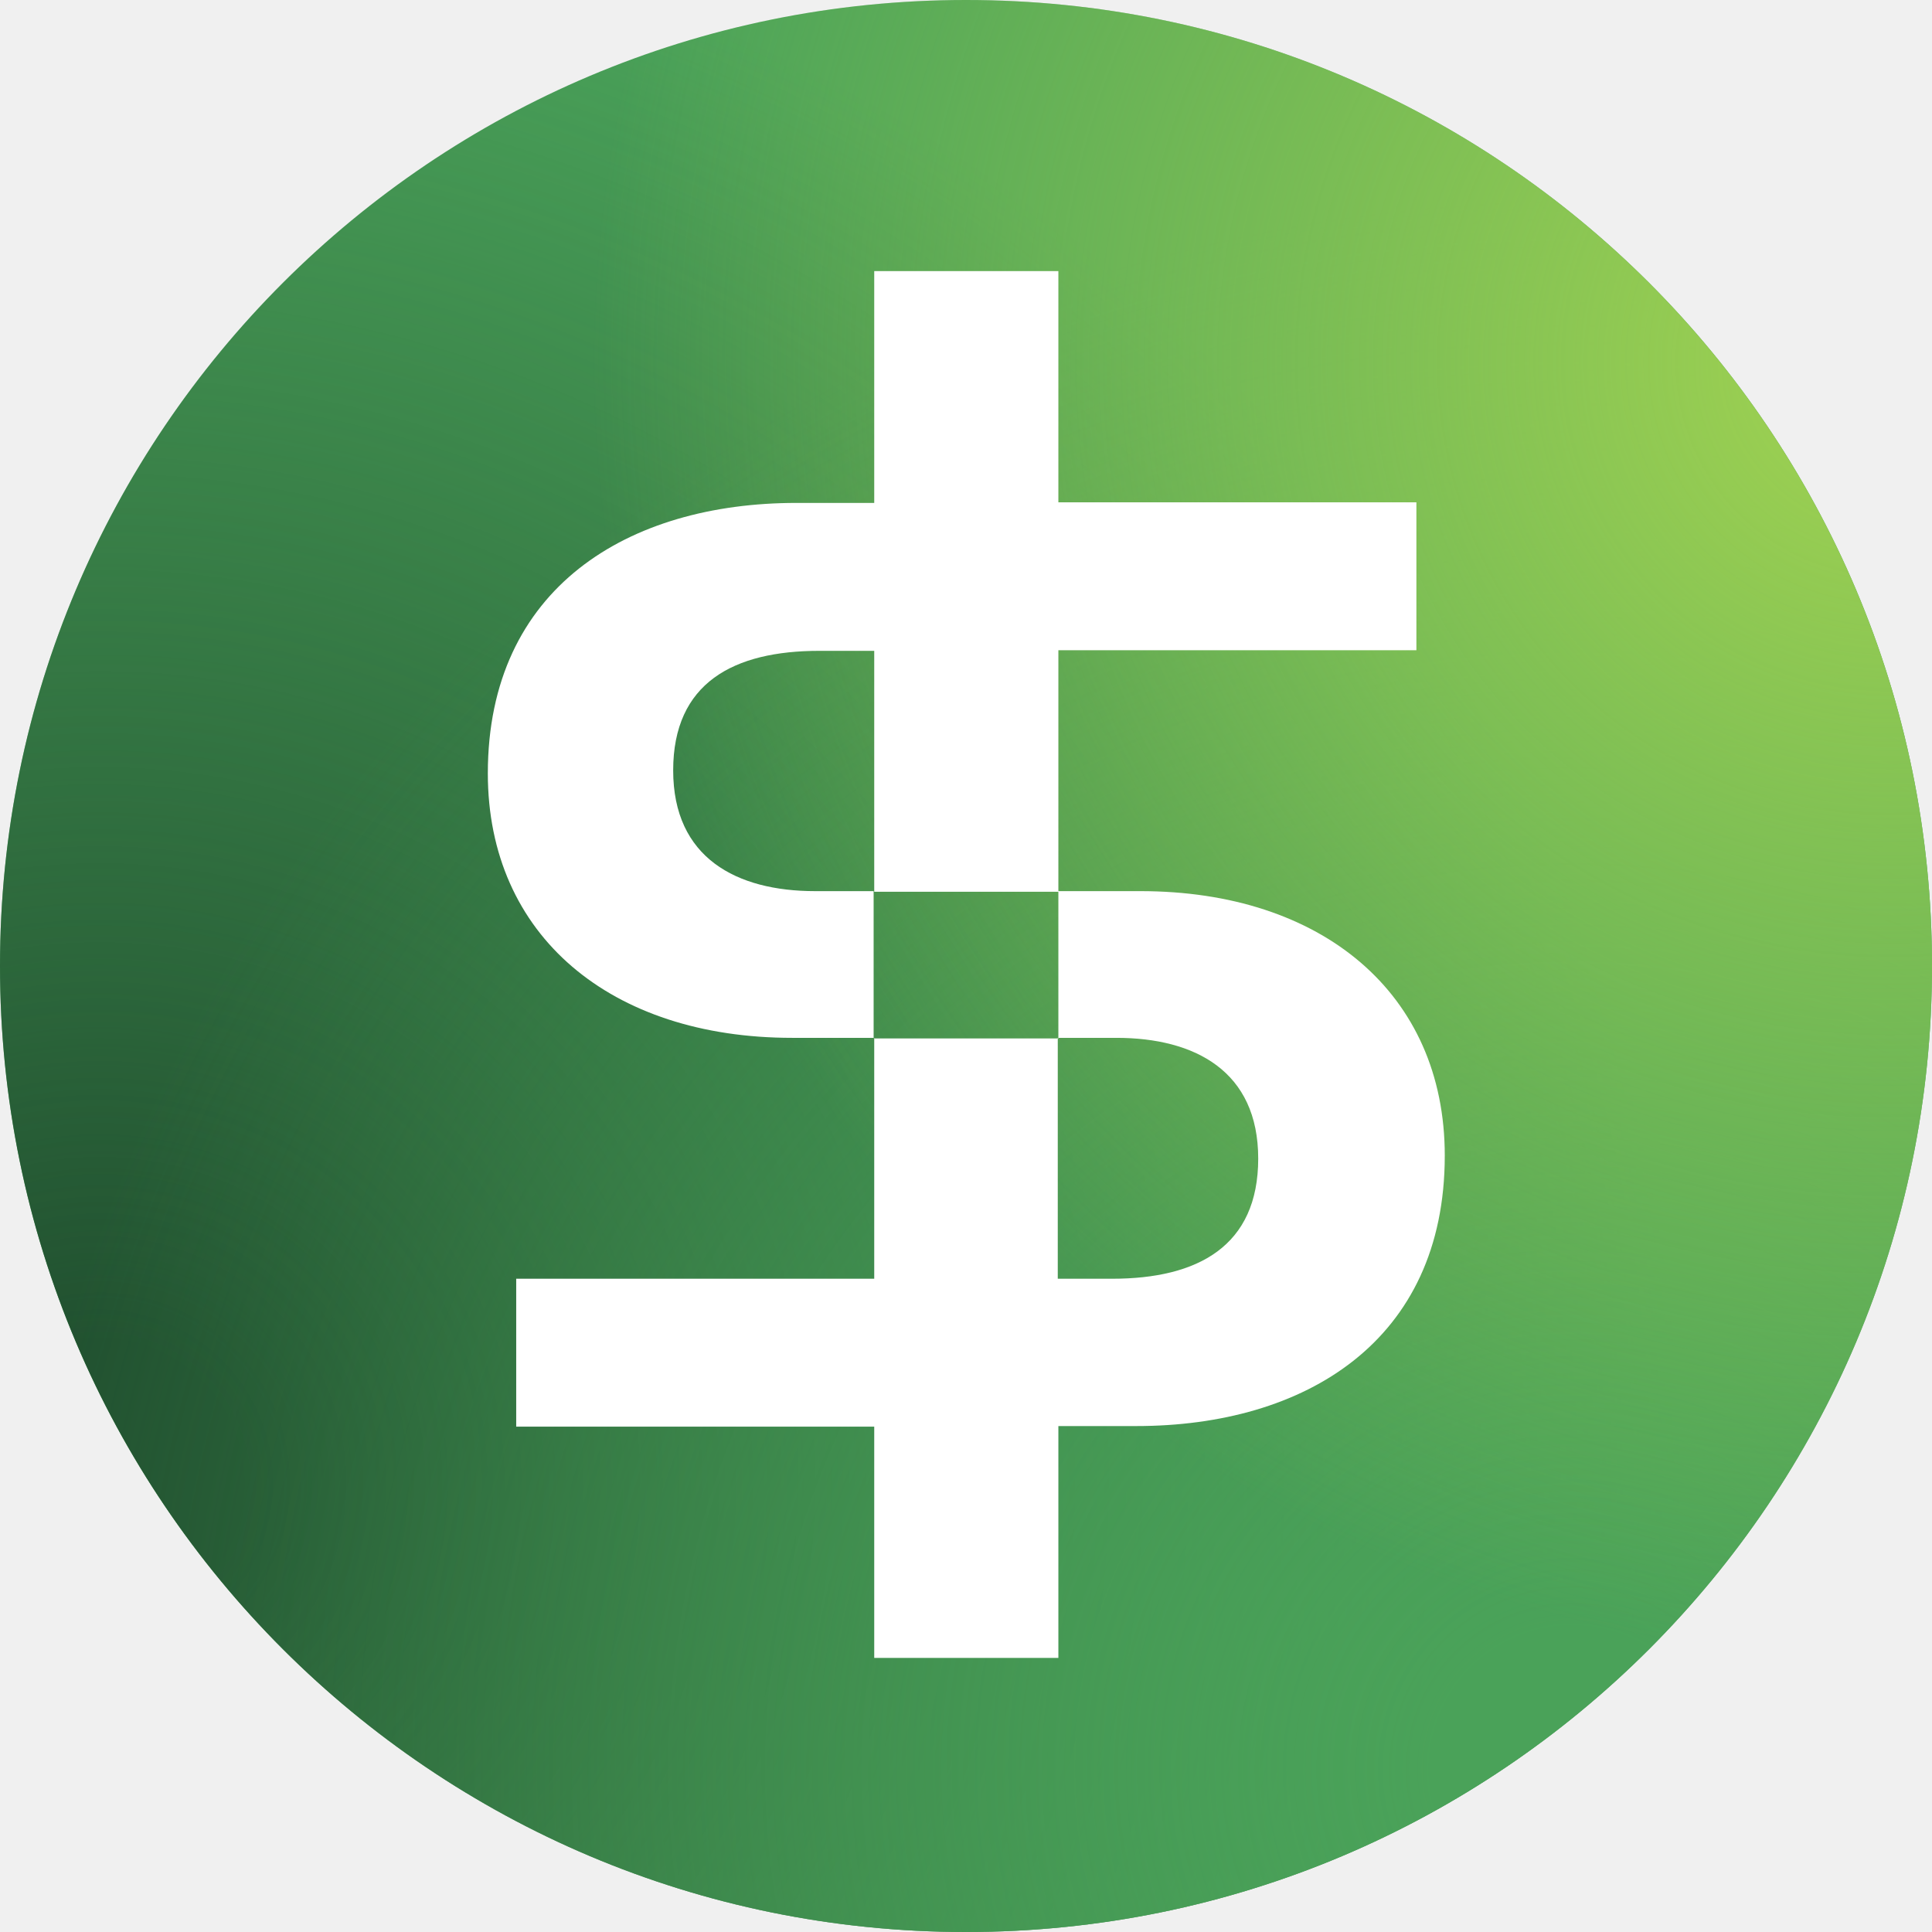
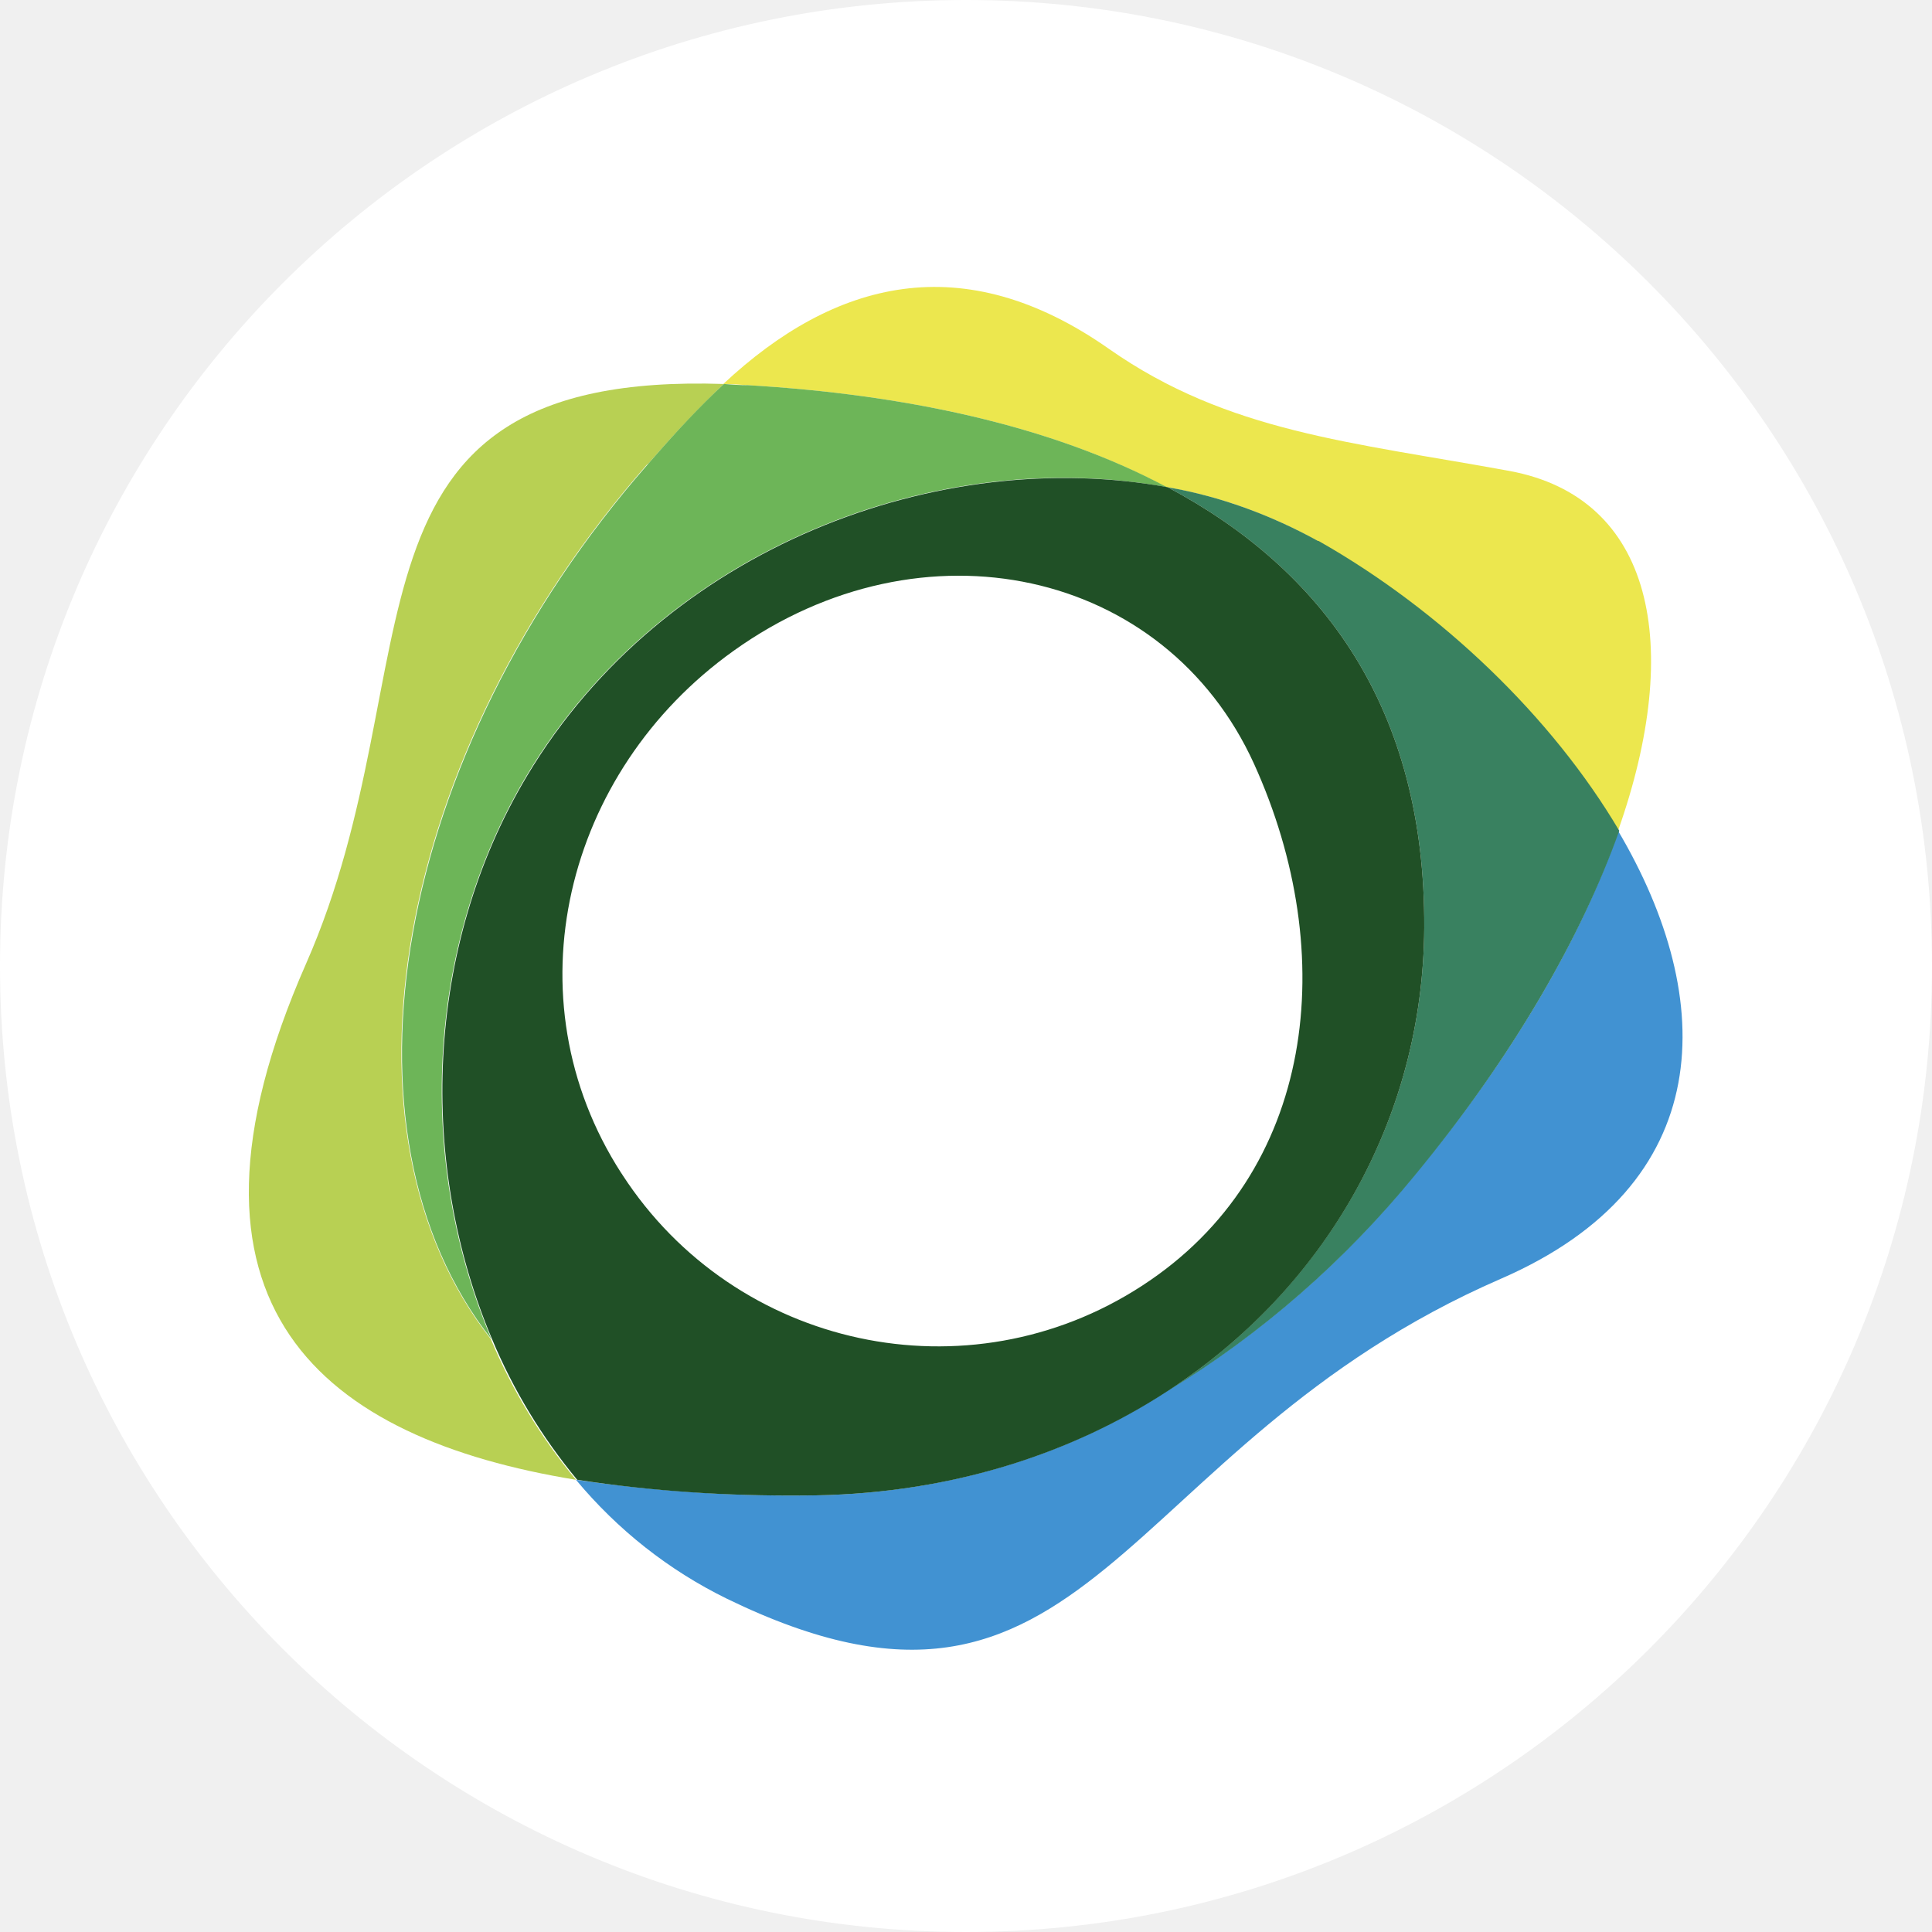
<svg xmlns="http://www.w3.org/2000/svg" width="32" height="32" fill="none" viewBox="0 0 32 32">
  <g clip-path="url(#a)">
-     <path fill="#4AA259" d="M16 32c8.84 0 16-7.16 16-16S24.84 0 16 0 0 7.16 0 16s7.16 16 16 16" />
-     <path fill="url(#b)" d="M16 32c8.84 0 16-7.16 16-16S24.84 0 16 0 0 7.16 0 16s7.16 16 16 16" />
-     <path fill="url(#c)" d="M16 32c8.84 0 16-7.16 16-16S24.84 0 16 0 0 7.16 0 16s7.16 16 16 16" />
-     <path fill="url(#d)" d="M16 32c8.84 0 16-7.16 16-16S24.84 0 16 0 0 7.16 0 16s7.16 16 16 16" />
-     <path fill="#fff" d="M18.89 14.76h-1.36v-3.99h5.93V8.32h-5.93V4.49h-3.05v3.84h-1.29c-2.78 0-5.11 1.4-5.11 4.48 0 2.69 2.04 4.38 5.04 4.38h1.36v3.99H8.55v2.45h5.93v3.83h3.05v-3.84h1.29c2.79 0 5.11-1.4 5.11-4.48 0-2.69-2.04-4.38-5.04-4.38m-4.42 2.43v-2.43h-.97c-1.3 0-2.35-.55-2.35-2s1-1.98 2.42-1.98h.91v3.99h3.05v2.43h-3.05zm3.96 3.99h-.91v-3.99h.97c1.3 0 2.35.55 2.35 2s-1 1.99-2.42 1.99z" />
+     <path fill="#fff" d="M16 32c8.837 0 16-7.163 16-16S24.837 0 16 0 0 7.163 0 16s7.163 16 16 16" />
+     <path fill="#B8D053" fill-rule="evenodd" d="M10.73 7.69c.45-.52.87-.96 1.26-1.33-6.68-.22-4.74 4.65-6.92 9.6-2.51 5.7.3 7.87 4.47 8.55-.58-.7-1.06-1.49-1.41-2.33-2.71-3.44-1.62-9.69 2.59-14.49" clip-rule="evenodd" />
+     <path fill="#4192D2" fill-rule="evenodd" d="M26.81 13.76c-.62 1.77-1.76 3.75-3.38 5.7a16 16 0 0 1-4.1 3.58c-1.67 1.09-3.74 1.73-6.05 1.73-1.25.01-2.5-.08-3.74-.26.69.83 1.54 1.5 2.5 1.97 6.04 2.94 6.42-2.52 12.82-5.3 3.59-1.56 3.6-4.61 1.94-7.42" clip-rule="evenodd" />
+     <path fill="#ECE74E" fill-rule="evenodd" d="M19.33 8.07c.88.15 1.72.46 2.49.89 2.03 1.16 3.88 2.93 4.98 4.8 1.09-3.09.58-5.52-1.8-5.96-2.62-.48-4.66-.64-6.63-2.02-2.42-1.7-4.55-1.14-6.39.58.13 0 .26.01.4.02 2.56.15 5 .65 6.94 1.69" clip-rule="evenodd" />
+     <path fill="#6DB558" fill-rule="evenodd" d="M10.73 7.69c-4.21 4.8-5.3 11.06-2.59 14.49-1.22-2.88-1.13-6.46.58-9.33C11 9.04 15.58 7.37 19.33 8.07c-1.95-1.04-4.39-1.54-6.94-1.69-.14 0-.27-.01-.4-.02-.4.37-.81.81-1.26 1.33" clip-rule="evenodd" />
+     <path fill="#398160" fill-rule="evenodd" d="M21.83 8.96c-.78-.43-1.62-.74-2.49-.89 2.56 1.36 4.27 3.65 4.25 7.3-.02 3.17-1.64 5.96-4.25 7.67 1.56-.95 2.94-2.16 4.1-3.58 1.61-1.95 2.75-3.93 3.38-5.7-1.11-1.88-2.95-3.65-4.98-4.8" clip-rule="evenodd" />
+     <path fill="#205026" fill-rule="evenodd" d="M18.91 21.3c-2.88 1.87-6.73 1.04-8.6-1.84 0 0-.01-.02-.02-.03-1.87-2.9-.94-6.65 1.86-8.65 3.13-2.24 7.15-1.36 8.62 1.87 1.43 3.15 1.03 6.78-1.86 8.65m.43-13.23c-3.76-.69-8.33.97-10.61 4.78-1.71 2.86-1.8 6.45-.58 9.33.35.84.83 1.63 1.41 2.33 1.24.19 2.48.27 3.73.26 2.31 0 4.38-.64 6.05-1.73 2.61-1.7 4.23-4.5 4.25-7.67.02-3.65-1.69-5.94-4.25-7.3" clip-rule="evenodd" />
  </g>
  <defs>
-     <radialGradient id="b" cx="0" cy="0" r="1" gradientTransform="translate(1.716 24.52)scale(26.0897)" gradientUnits="userSpaceOnUse">
-       <stop offset=".09" stop-color="#215130" />
-       <stop offset="1" stop-color="#215130" stop-opacity="0" />
-     </radialGradient>
-     <radialGradient id="c" cx="0" cy="0" r="1" gradientTransform="rotate(-97.18 25.98 3.163)scale(26.091)" gradientUnits="userSpaceOnUse">
-       <stop offset=".09" stop-color="#4AA259" />
-       <stop offset="1" stop-color="#4AA259" stop-opacity="0" />
-     </radialGradient>
-     <radialGradient id="d" cx="0" cy="0" r="1" gradientTransform="translate(31.414 5.928)scale(21.6619)" gradientUnits="userSpaceOnUse">
-       <stop offset=".1" stop-color="#99CE52" />
-       <stop offset="1" stop-color="#99CE52" stop-opacity="0" />
-     </radialGradient>
    <clipPath id="a">
      <path fill="#fff" d="M0 0h32v32H0z" />
    </clipPath>
  </defs>
</svg>
